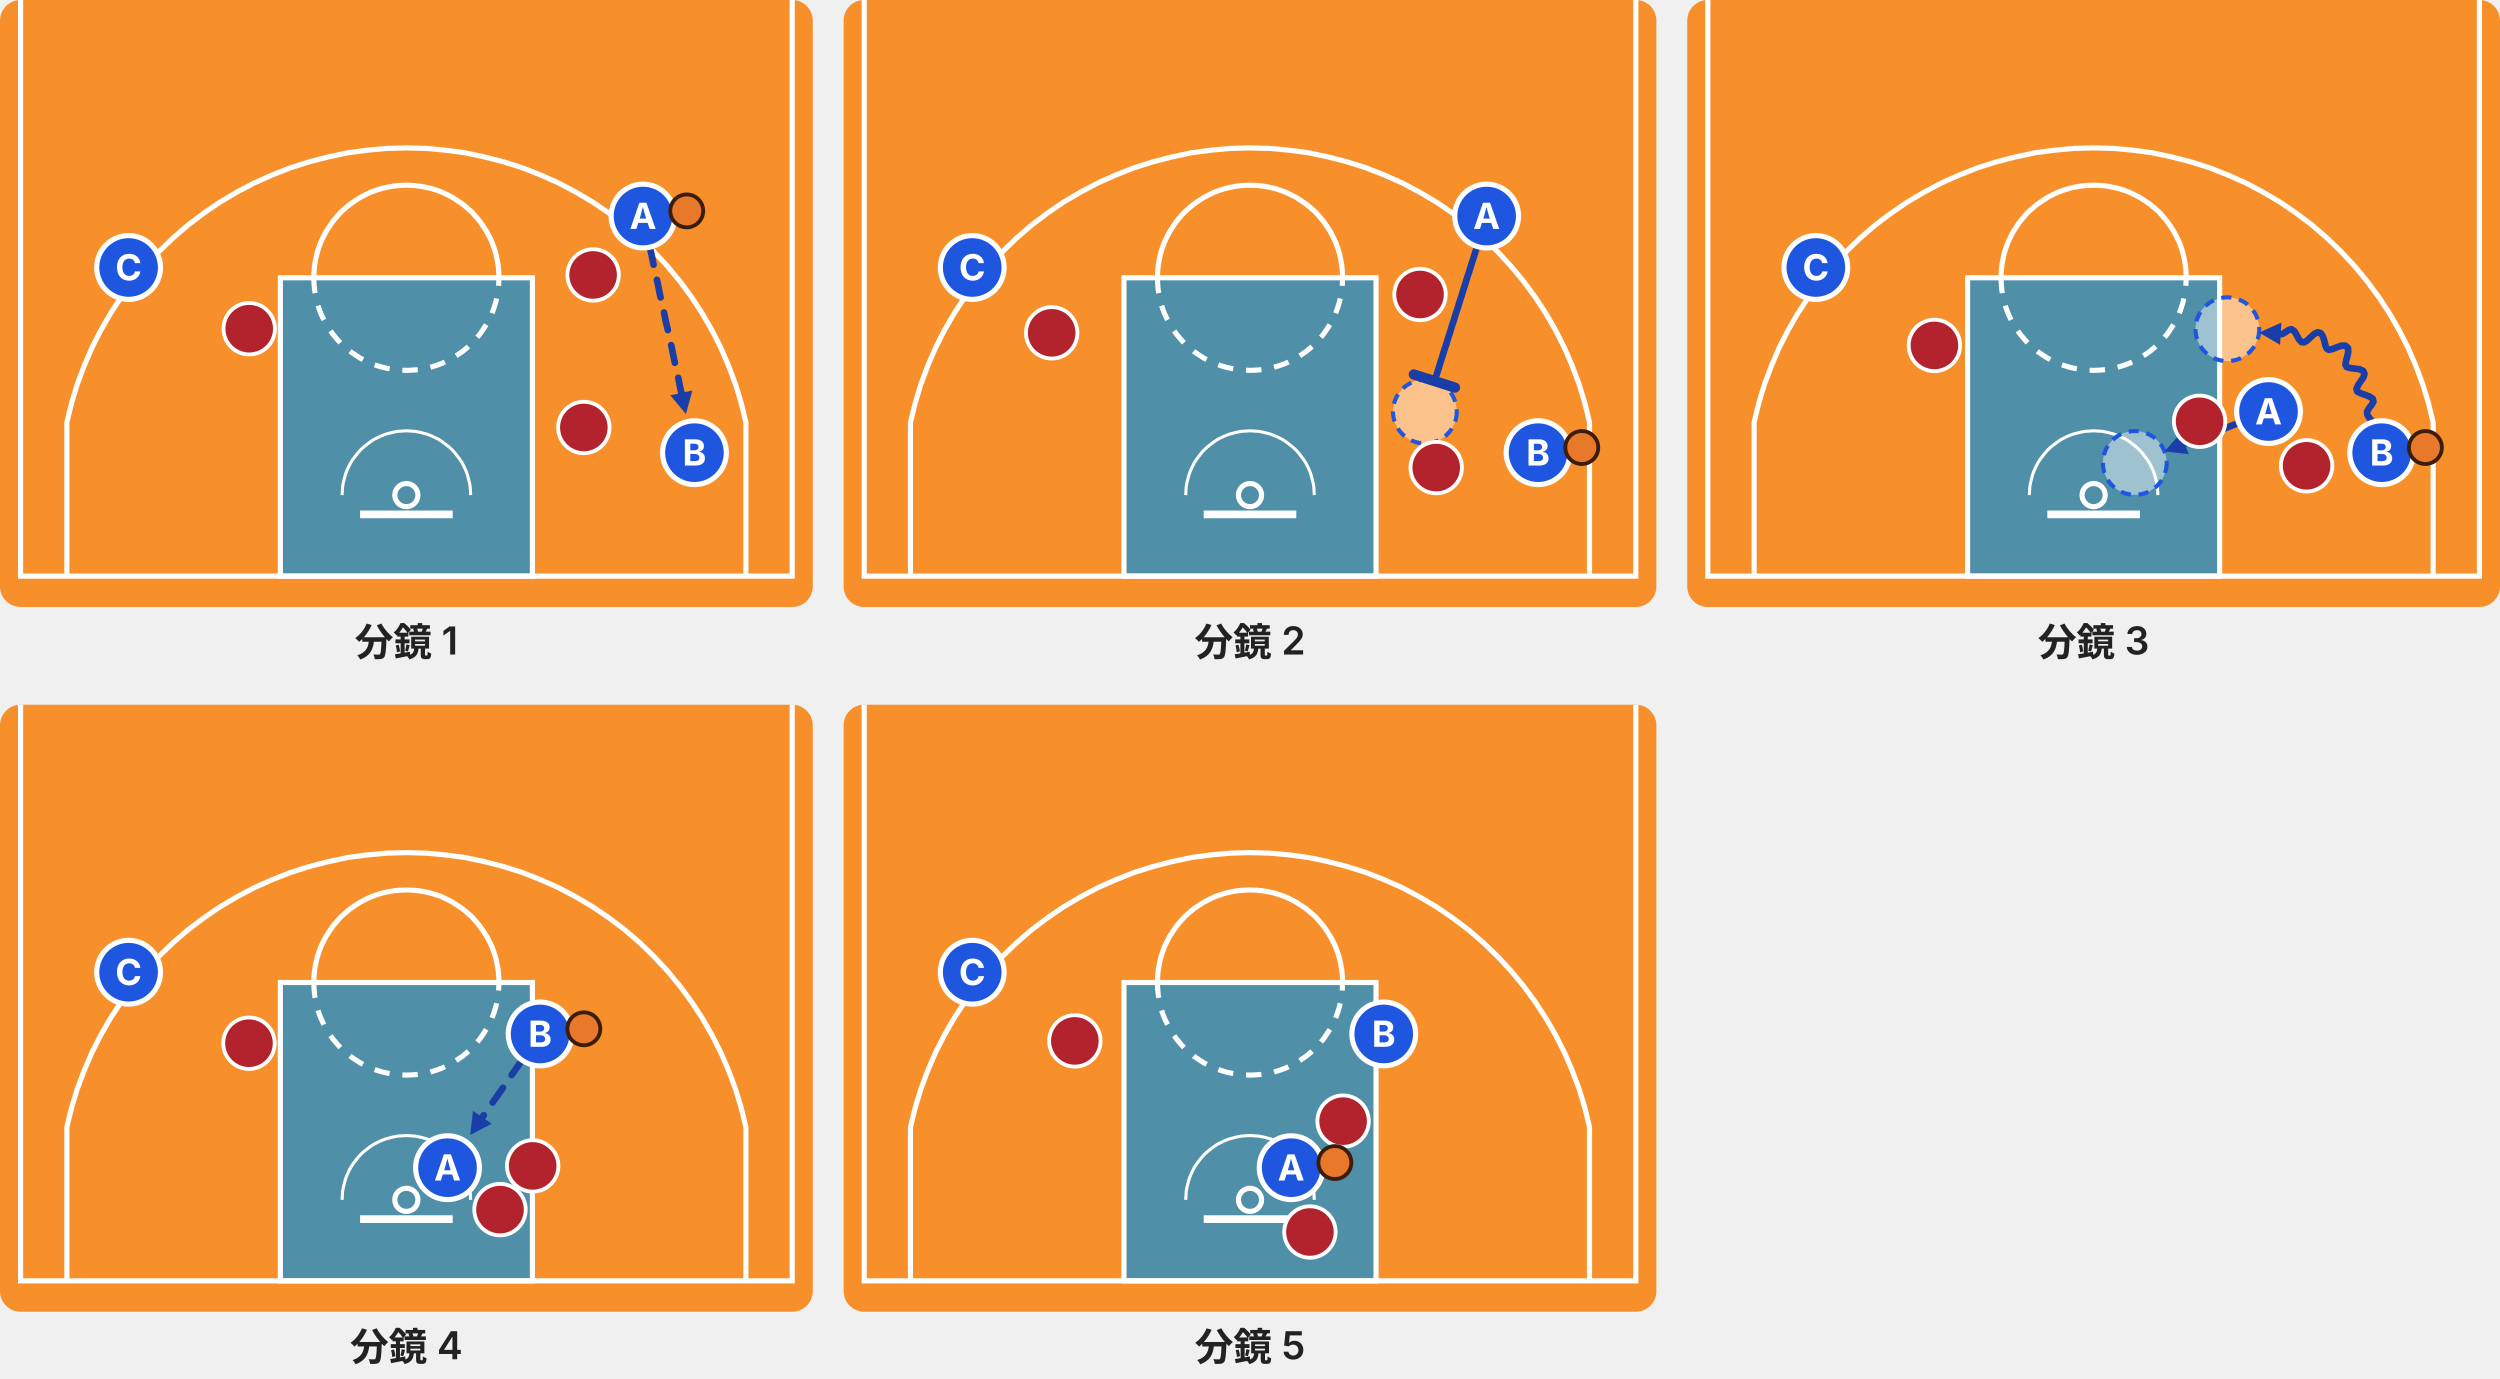
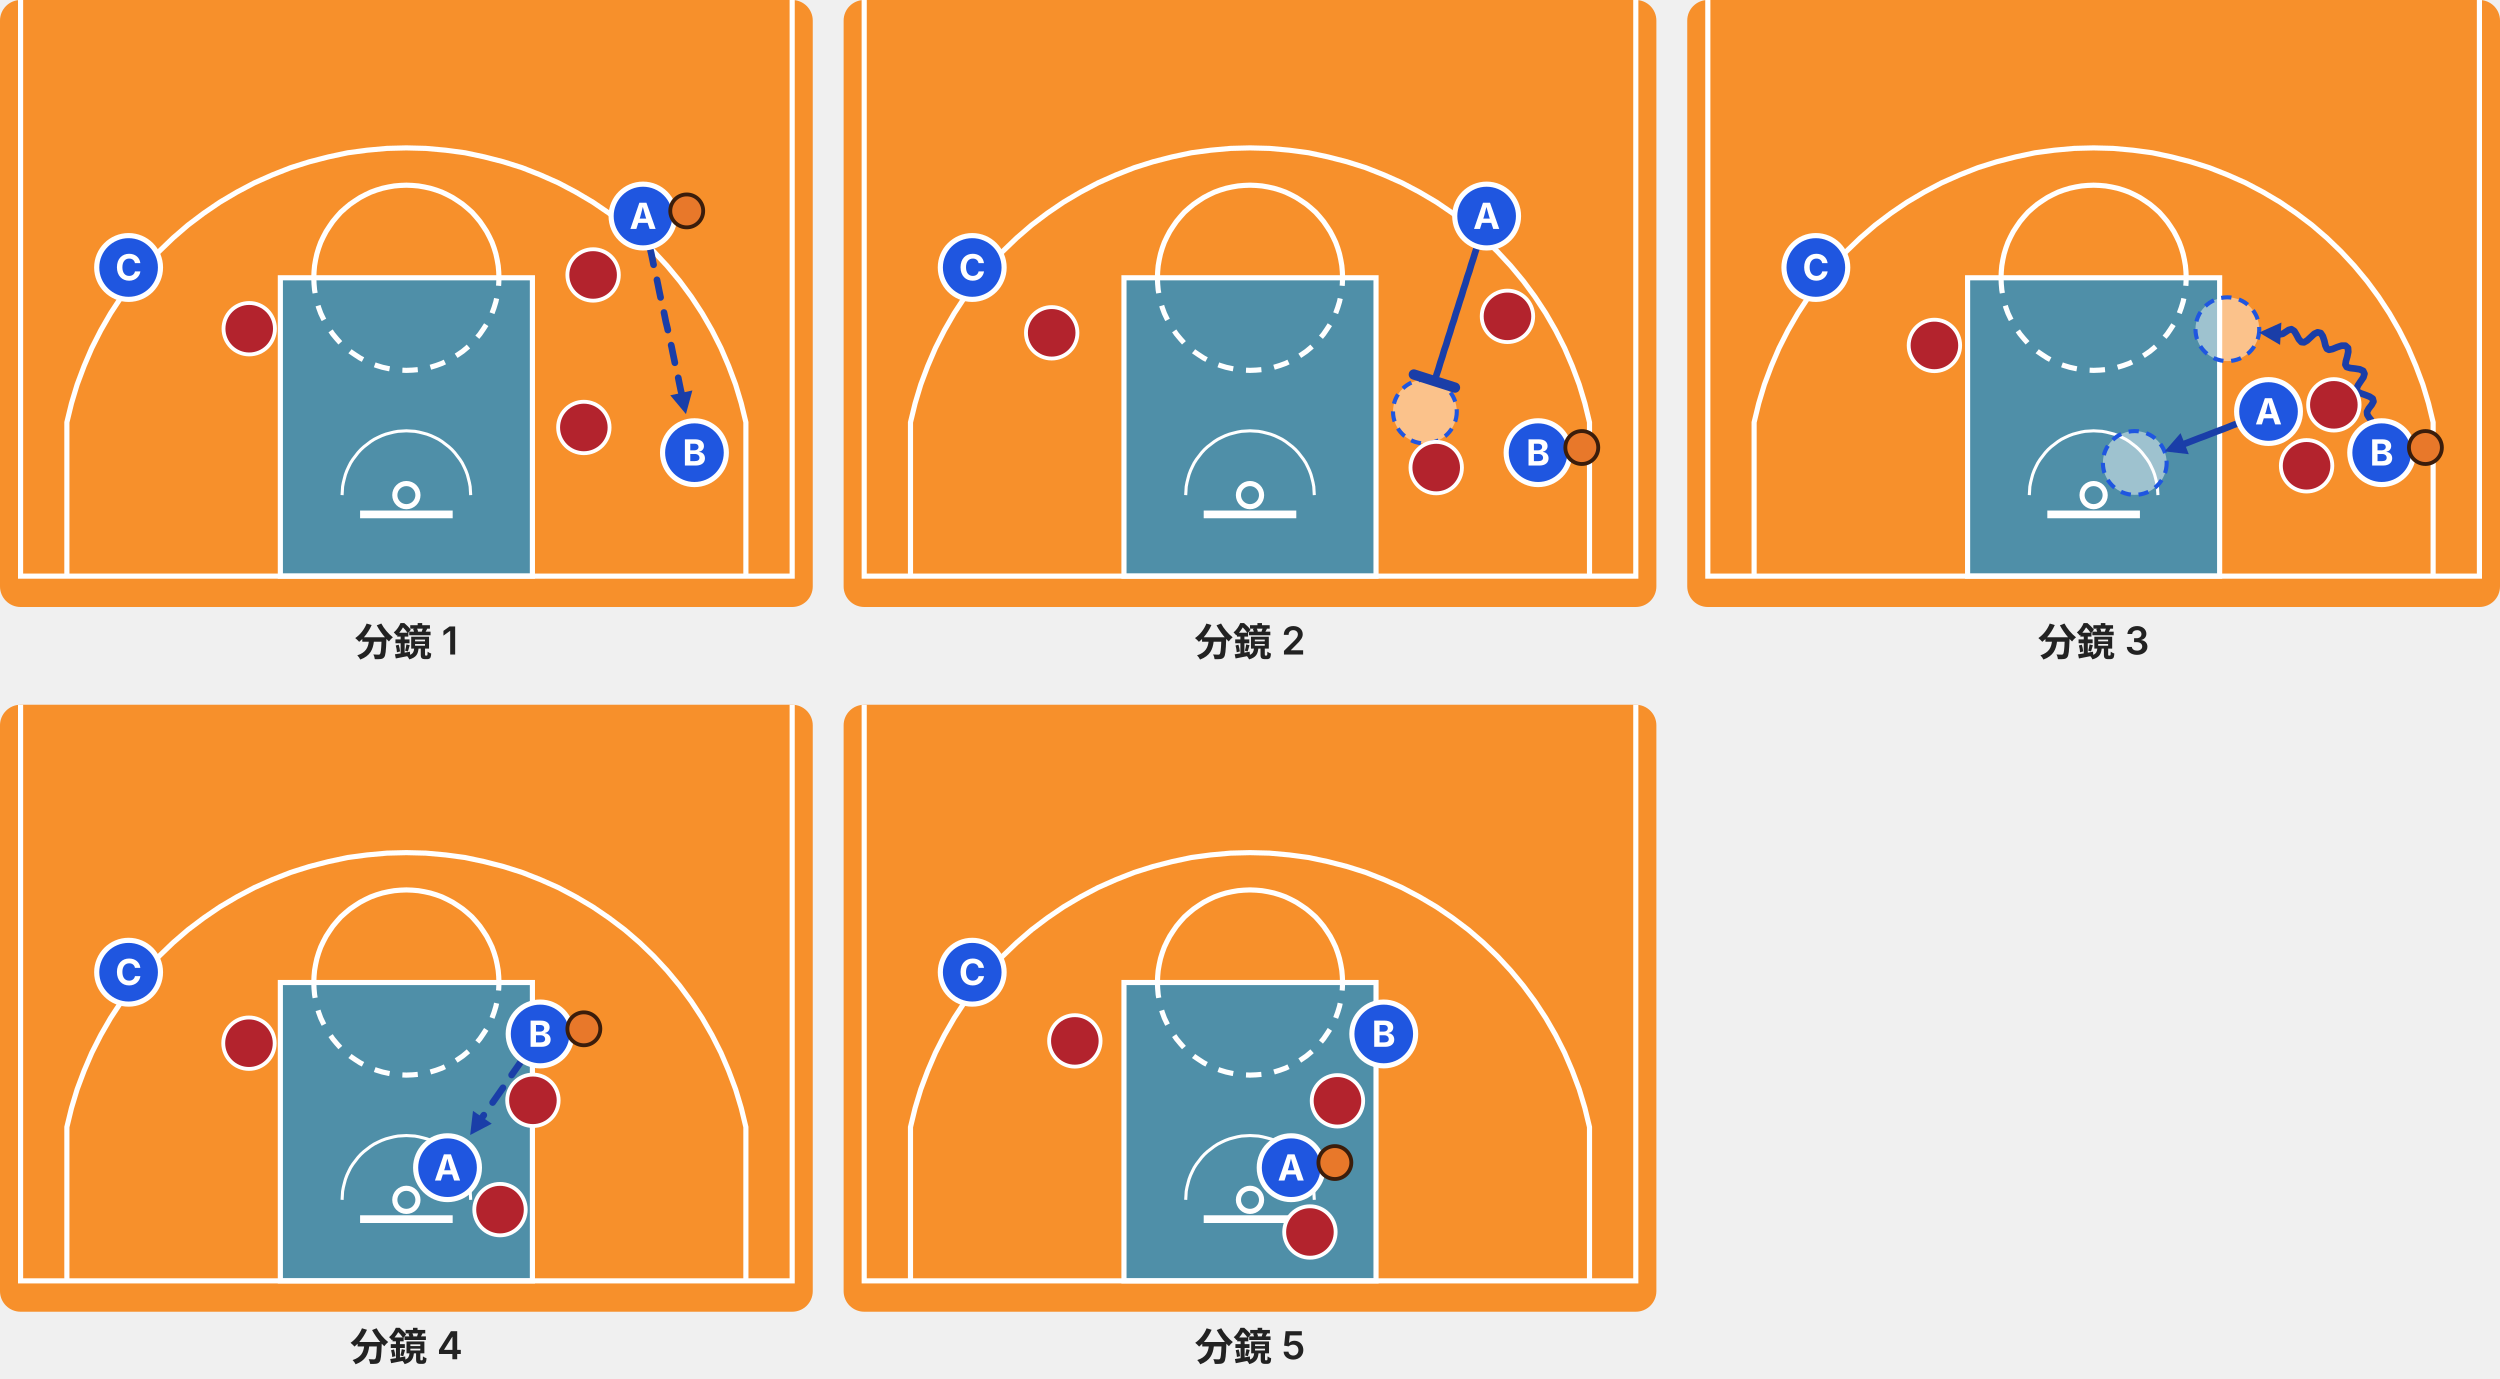
<svg xmlns="http://www.w3.org/2000/svg" viewBox="0 0 972.0 536.0" width="972.0" height="536.0" font-family="-apple-system, 'PingFang TC', 'Noto Sans TC', sans-serif">
  <g transform="translate(0,0)">
    <rect width="316.0" height="236.0" rx="8" fill="#f7902b" />
    <rect x="109.0" y="108.0" width="98.0" height="116.0" fill="#4f8fa8" stroke="#ffffff" stroke-width="2" />
    <polyline points="8.0,0.0 8.0,224.0 308.0,224.0 308.0,0.0" fill="none" stroke="#ffffff" stroke-width="2" />
    <polyline points="194.0,108.0 193.9,105.6 193.7,103.3 193.3,101.0 192.8,98.7 192.1,96.4 191.3,94.2 190.3,92.1 189.2,90.0 187.9,88.0 186.6,86.1 185.1,84.3 183.5,82.5 181.7,80.9 179.9,79.4 178.0,78.1 176.0,76.8 173.9,75.7 171.8,74.7 169.6,73.9 167.3,73.2 165.0,72.7 162.7,72.3 160.4,72.1 158.0,72.0 155.6,72.1 153.3,72.3 151.0,72.7 148.7,73.2 146.4,73.9 144.2,74.7 142.1,75.7 140.0,76.8 138.0,78.1 136.1,79.4 134.3,80.9 132.5,82.5 130.9,84.3 129.4,86.1 128.1,88.0 126.8,90.0 125.7,92.1 124.7,94.2 123.9,96.4 123.2,98.7 122.7,101.0 122.3,103.3 122.1,105.6 122.0,108.0" fill="none" stroke="#ffffff" stroke-width="2" />
    <polyline points="122.0,108.0 122.1,110.4 122.3,112.7 122.7,115.0 123.2,117.3 123.9,119.6 124.7,121.8 125.7,123.9 126.8,126.0 128.1,128.0 129.4,129.9 130.9,131.7 132.5,133.5 134.3,135.1 136.1,136.6 138.0,137.9 140.0,139.2 142.1,140.3 144.2,141.3 146.4,142.1 148.7,142.8 151.0,143.3 153.3,143.7 155.6,143.9 158.0,144.0 160.4,143.9 162.7,143.7 165.0,143.3 167.3,142.8 169.6,142.1 171.8,141.3 173.9,140.3 176.0,139.2 178.0,137.9 179.9,136.6 181.7,135.1 183.5,133.5 185.1,131.7 186.6,129.9 187.9,128.0 189.2,126.0 190.3,123.9 191.3,121.8 192.1,119.6 192.8,117.3 193.3,115.0 193.7,112.7 193.9,110.4 194.0,108.0" fill="none" stroke="#ffffff" stroke-width="2" stroke-dasharray="6 5" />
    <polyline points="290.0,224.0 290.0,164.2 288.2,156.8 286.0,149.5 283.3,142.3 280.3,135.3 276.8,128.4 273.0,121.8 268.8,115.4 264.3,109.3 259.4,103.4 254.2,97.8 248.7,92.5 242.9,87.5 236.8,82.9 230.5,78.6 223.9,74.7 217.1,71.1 210.1,68.0 203.0,65.2 195.7,62.9 188.3,61.0 180.8,59.4 173.3,58.4 165.6,57.7 158.0,57.5 150.4,57.7 142.7,58.4 135.2,59.4 127.7,61.0 120.3,62.9 113.0,65.2 105.9,68.0 98.9,71.1 92.1,74.7 85.5,78.6 79.2,82.9 73.1,87.5 67.3,92.5 61.8,97.8 56.6,103.4 51.7,109.3 47.2,115.4 43.0,121.8 39.2,128.4 35.7,135.3 32.7,142.3 30.0,149.5 27.8,156.8 26.0,164.2 26.0,224.0" fill="none" stroke="#ffffff" stroke-width="2" />
    <polyline points="183.0,192.5 182.9,190.9 182.8,189.2 182.5,187.6 182.1,186.0 181.7,184.5 181.1,182.9 180.4,181.4 179.7,180.0 178.8,178.6 177.8,177.3 176.8,176.0 175.7,174.8 174.5,173.7 173.2,172.7 171.9,171.7 170.5,170.8 169.1,170.1 167.6,169.4 166.0,168.8 164.5,168.4 162.9,168.0 161.3,167.7 159.6,167.6 158.0,167.5 156.4,167.6 154.7,167.7 153.1,168.0 151.5,168.4 150.0,168.8 148.4,169.4 146.9,170.1 145.5,170.8 144.1,171.7 142.8,172.7 141.5,173.7 140.3,174.8 139.2,176.0 138.2,177.3 137.2,178.6 136.3,180.0 135.6,181.4 134.9,182.9 134.3,184.5 133.9,186.0 133.5,187.6 133.2,189.2 133.1,190.9 133.0,192.5" fill="none" stroke="#ffffff" stroke-width="1.2" />
    <line x1="140.0" y1="200.0" x2="176.0" y2="200.0" stroke="#ffffff" stroke-width="3" />
    <circle cx="158.0" cy="192.5" r="4.5" fill="none" stroke="#ffffff" stroke-width="2" />
    <polyline points="252.6,96.1 253.2,98.5 253.7,100.9 254.2,103.4 254.7,105.8 255.3,108.2 255.8,110.6 256.3,113.1 256.8,115.5 257.4,117.9 257.9,120.3 258.4,122.7 258.9,125.2 259.5,127.6 260.0,130.0 260.5,132.4 261.1,134.8 261.6,137.3 262.1,139.7 262.6,142.1 263.2,144.5 263.7,146.9 264.2,149.4 264.7,151.8 265.3,154.2 265.3,154.3" fill="none" stroke="#1a3ea8" stroke-width="2.6" stroke-linecap="round" stroke-linejoin="round" stroke-dasharray="7 6" />
    <polygon points="266.7,161.0 269.2,151.8 260.6,153.7" fill="#1a3ea8" />
    <circle cx="230.6" cy="106.9" r="10.0" fill="#b3232d" stroke="#fff" stroke-width="1.5" />
    <circle cx="227.0" cy="166.2" r="10.0" fill="#b3232d" stroke="#fff" stroke-width="1.5" />
    <circle cx="96.9" cy="127.8" r="10.0" fill="#b3232d" stroke="#fff" stroke-width="1.5" />
    <circle cx="250.0" cy="84.0" r="12.4" fill="#1f56e0" stroke="#fff" stroke-width="2" />
    <text x="250.0" y="89.0" font-size="14" font-weight="700" fill="#fff" text-anchor="middle">A</text>
    <circle cx="270.0" cy="176.0" r="12.4" fill="#1f56e0" stroke="#fff" stroke-width="2" />
    <text x="270.0" y="181.0" font-size="14" font-weight="700" fill="#fff" text-anchor="middle">B</text>
    <circle cx="50.0" cy="104.0" r="12.4" fill="#1f56e0" stroke="#fff" stroke-width="2" />
    <text x="50.0" y="109.0" font-size="14" font-weight="700" fill="#fff" text-anchor="middle">C</text>
    <circle cx="267.0" cy="82.0" r="6.4" fill="#e8782a" stroke="#3b1d0b" stroke-width="1.5" />
    <text x="158.0" y="255.0" font-size="15" font-weight="600" fill="#222" text-anchor="middle">分鏡 1</text>
  </g>
  <g transform="translate(328,0)">
    <rect width="316.0" height="236.0" rx="8" fill="#f7902b" />
    <rect x="109.0" y="108.0" width="98.0" height="116.0" fill="#4f8fa8" stroke="#ffffff" stroke-width="2" />
    <polyline points="8.0,0.0 8.0,224.0 308.0,224.0 308.0,0.0" fill="none" stroke="#ffffff" stroke-width="2" />
    <polyline points="194.0,108.0 193.9,105.6 193.7,103.3 193.3,101.0 192.8,98.7 192.1,96.4 191.3,94.2 190.3,92.1 189.2,90.0 187.9,88.0 186.6,86.1 185.1,84.3 183.5,82.5 181.7,80.9 179.9,79.4 178.0,78.1 176.0,76.8 173.9,75.7 171.8,74.7 169.6,73.9 167.3,73.2 165.0,72.7 162.7,72.3 160.4,72.1 158.0,72.0 155.6,72.1 153.3,72.3 151.0,72.7 148.7,73.2 146.4,73.9 144.2,74.7 142.1,75.7 140.0,76.8 138.0,78.1 136.1,79.4 134.3,80.9 132.5,82.5 130.9,84.3 129.4,86.1 128.1,88.0 126.8,90.0 125.7,92.1 124.7,94.2 123.9,96.4 123.2,98.7 122.7,101.0 122.3,103.3 122.1,105.6 122.0,108.0" fill="none" stroke="#ffffff" stroke-width="2" />
    <polyline points="122.0,108.0 122.1,110.4 122.3,112.7 122.7,115.0 123.2,117.3 123.9,119.6 124.7,121.8 125.7,123.9 126.8,126.0 128.1,128.0 129.4,129.9 130.9,131.7 132.5,133.5 134.3,135.1 136.1,136.6 138.0,137.9 140.0,139.2 142.1,140.3 144.2,141.3 146.4,142.1 148.7,142.8 151.0,143.3 153.3,143.7 155.6,143.9 158.0,144.0 160.4,143.9 162.7,143.7 165.0,143.3 167.3,142.8 169.6,142.1 171.8,141.3 173.9,140.3 176.0,139.2 178.0,137.9 179.9,136.6 181.7,135.1 183.5,133.5 185.1,131.7 186.6,129.9 187.9,128.0 189.2,126.0 190.3,123.9 191.3,121.8 192.1,119.6 192.8,117.3 193.3,115.0 193.7,112.7 193.9,110.4 194.0,108.0" fill="none" stroke="#ffffff" stroke-width="2" stroke-dasharray="6 5" />
    <polyline points="290.0,224.0 290.0,164.2 288.2,156.8 286.0,149.5 283.3,142.3 280.3,135.3 276.8,128.4 273.0,121.8 268.8,115.4 264.3,109.3 259.4,103.4 254.2,97.8 248.7,92.5 242.9,87.5 236.8,82.9 230.5,78.6 223.9,74.7 217.1,71.1 210.1,68.0 203.0,65.2 195.7,62.9 188.3,61.0 180.8,59.4 173.3,58.4 165.6,57.7 158.0,57.5 150.4,57.7 142.7,58.4 135.2,59.4 127.7,61.0 120.3,62.9 113.0,65.2 105.9,68.0 98.9,71.1 92.1,74.7 85.5,78.6 79.2,82.9 73.1,87.5 67.3,92.5 61.8,97.8 56.6,103.4 51.7,109.3 47.2,115.4 43.0,121.8 39.2,128.4 35.7,135.3 32.7,142.3 30.0,149.5 27.8,156.8 26.0,164.2 26.0,224.0" fill="none" stroke="#ffffff" stroke-width="2" />
    <polyline points="183.0,192.5 182.9,190.9 182.8,189.2 182.5,187.6 182.1,186.0 181.7,184.5 181.1,182.9 180.4,181.4 179.7,180.0 178.8,178.6 177.8,177.3 176.8,176.0 175.7,174.8 174.5,173.7 173.2,172.7 171.9,171.7 170.5,170.8 169.1,170.1 167.6,169.4 166.0,168.8 164.5,168.4 162.9,168.0 161.3,167.7 159.6,167.6 158.0,167.5 156.4,167.6 154.7,167.7 153.1,168.0 151.5,168.4 150.0,168.8 148.4,169.4 146.9,170.1 145.5,170.8 144.1,171.7 142.8,172.7 141.5,173.7 140.3,174.8 139.2,176.0 138.2,177.3 137.2,178.6 136.3,180.0 135.6,181.4 134.9,182.9 134.3,184.5 133.9,186.0 133.5,187.6 133.2,189.2 133.1,190.9 133.0,192.5" fill="none" stroke="#ffffff" stroke-width="1.2" />
    <line x1="140.0" y1="200.0" x2="176.0" y2="200.0" stroke="#ffffff" stroke-width="3" />
    <circle cx="158.0" cy="192.5" r="4.5" fill="none" stroke="#ffffff" stroke-width="2" />
    <circle cx="226.0" cy="160.0" r="12.4" fill="#ffffff" fill-opacity="0.45" stroke="#1f56e0" stroke-width="1.6" stroke-dasharray="4 3" />
    <polyline points="246.3,95.8 246.3,95.9 245.5,98.3 244.8,100.6 244.0,103.0 243.3,105.4 242.5,107.7 241.8,110.1 241.0,112.5 240.3,114.9 239.5,117.3 238.8,119.6 238.0,122.0 237.3,124.4 236.5,126.7 235.8,129.1 235.0,131.5 234.3,133.9 233.5,136.2 232.8,138.6 232.0,141.0 231.3,143.4 230.5,145.8 229.8,148.1 229.7,148.2" fill="none" stroke="#1a3ea8" stroke-width="2.6" stroke-linecap="round" stroke-linejoin="round" />
    <line x1="237.7" y1="150.7" x2="221.7" y2="145.6" stroke="#1a3ea8" stroke-width="4" stroke-linecap="round" />
-     <circle cx="224.1" cy="114.5" r="10.0" fill="#b3232d" stroke="#fff" stroke-width="1.5" />
+     <circle cx="258.1" cy="123.0" r="10.0" fill="#b3232d" stroke="#fff" stroke-width="1.5" />
    <circle cx="230.4" cy="181.8" r="10.0" fill="#b3232d" stroke="#fff" stroke-width="1.5" />
    <circle cx="80.9" cy="129.4" r="10.0" fill="#b3232d" stroke="#fff" stroke-width="1.5" />
    <circle cx="250.0" cy="84.0" r="12.4" fill="#1f56e0" stroke="#fff" stroke-width="2" />
    <text x="250.0" y="89.0" font-size="14" font-weight="700" fill="#fff" text-anchor="middle">A</text>
    <circle cx="270.0" cy="176.0" r="12.4" fill="#1f56e0" stroke="#fff" stroke-width="2" />
    <text x="270.0" y="181.0" font-size="14" font-weight="700" fill="#fff" text-anchor="middle">B</text>
    <circle cx="50.0" cy="104.0" r="12.4" fill="#1f56e0" stroke="#fff" stroke-width="2" />
    <text x="50.0" y="109.0" font-size="14" font-weight="700" fill="#fff" text-anchor="middle">C</text>
    <circle cx="287.0" cy="174.0" r="6.4" fill="#e8782a" stroke="#3b1d0b" stroke-width="1.5" />
    <text x="158.0" y="255.0" font-size="15" font-weight="600" fill="#222" text-anchor="middle">分鏡 2</text>
  </g>
  <g transform="translate(656,0)">
    <rect width="316.0" height="236.0" rx="8" fill="#f7902b" />
    <rect x="109.0" y="108.0" width="98.0" height="116.0" fill="#4f8fa8" stroke="#ffffff" stroke-width="2" />
    <polyline points="8.0,0.0 8.0,224.0 308.0,224.0 308.0,0.0" fill="none" stroke="#ffffff" stroke-width="2" />
    <polyline points="194.0,108.0 193.9,105.6 193.7,103.3 193.3,101.0 192.8,98.7 192.1,96.4 191.3,94.2 190.3,92.1 189.2,90.0 187.9,88.0 186.6,86.1 185.1,84.3 183.5,82.5 181.7,80.9 179.9,79.4 178.0,78.1 176.0,76.8 173.9,75.7 171.8,74.7 169.6,73.9 167.3,73.2 165.0,72.7 162.7,72.3 160.4,72.1 158.0,72.0 155.6,72.1 153.3,72.3 151.0,72.7 148.7,73.2 146.4,73.9 144.2,74.7 142.1,75.7 140.0,76.8 138.0,78.1 136.1,79.4 134.3,80.9 132.5,82.5 130.9,84.3 129.4,86.1 128.1,88.0 126.8,90.0 125.7,92.1 124.7,94.2 123.9,96.4 123.2,98.7 122.7,101.0 122.3,103.3 122.1,105.6 122.0,108.0" fill="none" stroke="#ffffff" stroke-width="2" />
    <polyline points="122.0,108.0 122.1,110.4 122.3,112.7 122.7,115.0 123.2,117.3 123.9,119.6 124.7,121.8 125.7,123.9 126.8,126.0 128.1,128.0 129.4,129.9 130.9,131.7 132.5,133.5 134.3,135.1 136.1,136.6 138.0,137.9 140.0,139.2 142.1,140.3 144.2,141.3 146.4,142.1 148.7,142.8 151.0,143.3 153.3,143.7 155.6,143.9 158.0,144.0 160.4,143.9 162.7,143.7 165.0,143.3 167.3,142.8 169.6,142.1 171.8,141.3 173.9,140.3 176.0,139.2 178.0,137.9 179.9,136.6 181.7,135.1 183.5,133.5 185.1,131.7 186.6,129.9 187.9,128.0 189.2,126.0 190.3,123.9 191.3,121.8 192.1,119.6 192.8,117.3 193.3,115.0 193.7,112.7 193.9,110.4 194.0,108.0" fill="none" stroke="#ffffff" stroke-width="2" stroke-dasharray="6 5" />
    <polyline points="290.0,224.0 290.0,164.2 288.2,156.8 286.0,149.5 283.3,142.3 280.3,135.3 276.8,128.4 273.0,121.8 268.8,115.4 264.3,109.3 259.4,103.4 254.2,97.8 248.7,92.5 242.9,87.5 236.8,82.9 230.5,78.6 223.9,74.7 217.1,71.1 210.1,68.0 203.0,65.2 195.7,62.9 188.3,61.0 180.8,59.4 173.3,58.4 165.6,57.7 158.0,57.5 150.4,57.7 142.7,58.4 135.2,59.4 127.7,61.0 120.3,62.9 113.0,65.2 105.9,68.0 98.9,71.1 92.1,74.7 85.5,78.6 79.2,82.9 73.1,87.5 67.3,92.5 61.8,97.8 56.6,103.4 51.7,109.3 47.2,115.4 43.0,121.8 39.2,128.4 35.7,135.3 32.7,142.3 30.0,149.5 27.8,156.8 26.0,164.2 26.0,224.0" fill="none" stroke="#ffffff" stroke-width="2" />
    <polyline points="183.0,192.5 182.9,190.9 182.8,189.2 182.5,187.6 182.1,186.0 181.7,184.5 181.1,182.9 180.4,181.4 179.7,180.0 178.8,178.6 177.8,177.3 176.8,176.0 175.7,174.8 174.5,173.7 173.2,172.7 171.9,171.7 170.5,170.8 169.1,170.1 167.6,169.4 166.0,168.8 164.5,168.4 162.9,168.0 161.3,167.7 159.6,167.6 158.0,167.5 156.4,167.6 154.7,167.7 153.1,168.0 151.5,168.4 150.0,168.8 148.4,169.4 146.9,170.1 145.5,170.8 144.1,171.7 142.8,172.7 141.5,173.7 140.3,174.8 139.2,176.0 138.2,177.3 137.2,178.6 136.3,180.0 135.6,181.4 134.9,182.9 134.3,184.5 133.9,186.0 133.5,187.6 133.2,189.2 133.1,190.9 133.0,192.5" fill="none" stroke="#ffffff" stroke-width="1.2" />
    <line x1="140.0" y1="200.0" x2="176.0" y2="200.0" stroke="#ffffff" stroke-width="3" />
    <circle cx="158.0" cy="192.5" r="4.5" fill="none" stroke="#ffffff" stroke-width="2" />
    <circle cx="210.0" cy="128.0" r="12.4" fill="#ffffff" fill-opacity="0.45" stroke="#1f56e0" stroke-width="1.6" stroke-dasharray="4 3" />
    <circle cx="174.0" cy="180.0" r="12.4" fill="#ffffff" fill-opacity="0.45" stroke="#1f56e0" stroke-width="1.6" stroke-dasharray="4 3" />
    <polyline points="266.3,164.2 265.8,163.2 265.0,162.2 264.4,161.2 264.3,160.1 265.0,158.8 266.1,157.4 266.8,156.1 266.5,155.0 265.3,154.2 263.5,153.5 261.8,152.9 260.5,152.2 260.2,151.2 260.8,149.8 261.8,148.3 262.9,146.7 263.3,145.3 262.8,144.2 261.5,143.6 259.6,143.3 257.8,143.1 256.4,142.7 255.9,141.8 256.1,140.4 256.6,138.7 257.0,136.8 256.9,135.3 255.9,134.4 254.4,134.4 252.6,135.0 250.9,135.7 249.5,136.0 248.7,135.6 248.1,134.3 247.7,132.5 247.1,130.7 246.3,129.5 245.1,129.2 243.8,129.8 242.4,131.1 241.0,132.4 239.8,133.1 238.8,133.0 237.8,131.9 236.9,130.2 236.0,128.7 234.9,128.0 233.8,128.3 232.6,129.1 231.5,129.8 230.3,130.0 229.3,129.7 229.1,129.6" fill="none" stroke="#1a3ea8" stroke-width="2.6" stroke-linecap="round" stroke-linejoin="round" />
    <polygon points="222.3,129.3 230.5,134.1 231.0,125.4" fill="#1a3ea8" />
    <polyline points="214.4,164.5 212.4,165.2 210.2,166.1 207.9,167.0 205.7,167.8 203.4,168.7 201.1,169.6 198.9,170.4 196.6,171.3 194.3,172.2 192.1,173.0 191.9,173.1" fill="none" stroke="#1a3ea8" stroke-width="2.6" stroke-linecap="round" stroke-linejoin="round" />
    <polygon points="185.6,175.5 195.0,176.6 191.8,168.4" fill="#1a3ea8" />
-     <circle cx="199.2" cy="163.8" r="10.0" fill="#b3232d" stroke="#fff" stroke-width="1.5" />
+     <circle cx="251.4" cy="157.4" r="10.0" fill="#b3232d" stroke="#fff" stroke-width="1.5" />
    <circle cx="240.8" cy="181.1" r="10.0" fill="#b3232d" stroke="#fff" stroke-width="1.5" />
    <circle cx="96.1" cy="134.3" r="10.0" fill="#b3232d" stroke="#fff" stroke-width="1.5" />
    <circle cx="226.0" cy="160.0" r="12.4" fill="#1f56e0" stroke="#fff" stroke-width="2" />
    <text x="226.0" y="165.0" font-size="14" font-weight="700" fill="#fff" text-anchor="middle">A</text>
    <circle cx="270.0" cy="176.0" r="12.4" fill="#1f56e0" stroke="#fff" stroke-width="2" />
    <text x="270.0" y="181.0" font-size="14" font-weight="700" fill="#fff" text-anchor="middle">B</text>
    <circle cx="50.0" cy="104.0" r="12.4" fill="#1f56e0" stroke="#fff" stroke-width="2" />
    <text x="50.0" y="109.0" font-size="14" font-weight="700" fill="#fff" text-anchor="middle">C</text>
    <circle cx="287.0" cy="174.0" r="6.4" fill="#e8782a" stroke="#3b1d0b" stroke-width="1.5" />
    <text x="158.0" y="255.0" font-size="15" font-weight="600" fill="#222" text-anchor="middle">分鏡 3</text>
  </g>
  <g transform="translate(0,274)">
    <rect width="316.0" height="236.0" rx="8" fill="#f7902b" />
    <rect x="109.0" y="108.0" width="98.0" height="116.0" fill="#4f8fa8" stroke="#ffffff" stroke-width="2" />
    <polyline points="8.0,0.0 8.0,224.0 308.0,224.0 308.0,0.0" fill="none" stroke="#ffffff" stroke-width="2" />
    <polyline points="194.0,108.0 193.9,105.6 193.7,103.3 193.3,101.0 192.8,98.7 192.1,96.4 191.3,94.2 190.3,92.1 189.2,90.0 187.9,88.0 186.6,86.1 185.1,84.3 183.5,82.5 181.7,80.9 179.9,79.4 178.0,78.1 176.0,76.8 173.9,75.7 171.8,74.7 169.6,73.9 167.3,73.2 165.0,72.7 162.7,72.3 160.4,72.1 158.0,72.0 155.6,72.1 153.3,72.3 151.0,72.7 148.7,73.2 146.4,73.9 144.2,74.7 142.1,75.7 140.0,76.8 138.0,78.1 136.1,79.4 134.3,80.9 132.5,82.5 130.9,84.3 129.4,86.1 128.1,88.0 126.8,90.0 125.7,92.1 124.7,94.2 123.9,96.4 123.2,98.7 122.7,101.0 122.3,103.3 122.1,105.6 122.0,108.0" fill="none" stroke="#ffffff" stroke-width="2" />
    <polyline points="122.0,108.0 122.1,110.4 122.3,112.7 122.7,115.0 123.2,117.3 123.9,119.6 124.7,121.8 125.7,123.9 126.8,126.0 128.1,128.0 129.4,129.9 130.9,131.7 132.5,133.5 134.3,135.1 136.1,136.6 138.0,137.9 140.0,139.2 142.1,140.3 144.2,141.3 146.4,142.1 148.7,142.8 151.0,143.3 153.3,143.7 155.6,143.9 158.0,144.0 160.4,143.9 162.7,143.7 165.0,143.3 167.3,142.8 169.6,142.1 171.8,141.3 173.9,140.3 176.0,139.2 178.0,137.9 179.9,136.6 181.7,135.1 183.5,133.5 185.1,131.7 186.6,129.9 187.9,128.0 189.2,126.0 190.3,123.9 191.3,121.8 192.1,119.6 192.8,117.3 193.3,115.0 193.7,112.7 193.9,110.4 194.0,108.0" fill="none" stroke="#ffffff" stroke-width="2" stroke-dasharray="6 5" />
    <polyline points="290.0,224.0 290.0,164.2 288.2,156.8 286.0,149.5 283.3,142.3 280.3,135.3 276.8,128.4 273.0,121.8 268.8,115.4 264.3,109.3 259.4,103.4 254.2,97.8 248.7,92.5 242.9,87.5 236.8,82.9 230.5,78.6 223.9,74.7 217.1,71.1 210.1,68.0 203.0,65.2 195.7,62.9 188.3,61.0 180.8,59.4 173.3,58.4 165.6,57.7 158.0,57.5 150.4,57.7 142.7,58.4 135.2,59.4 127.7,61.0 120.3,62.9 113.0,65.2 105.9,68.0 98.9,71.1 92.1,74.7 85.5,78.6 79.2,82.9 73.1,87.5 67.3,92.5 61.8,97.8 56.6,103.4 51.7,109.3 47.2,115.4 43.0,121.8 39.2,128.4 35.7,135.3 32.7,142.3 30.0,149.5 27.8,156.8 26.0,164.2 26.0,224.0" fill="none" stroke="#ffffff" stroke-width="2" />
    <polyline points="183.0,192.5 182.9,190.9 182.8,189.2 182.5,187.6 182.1,186.0 181.7,184.5 181.1,182.9 180.4,181.4 179.7,180.0 178.8,178.6 177.8,177.3 176.8,176.0 175.7,174.8 174.5,173.7 173.2,172.7 171.9,171.7 170.5,170.8 169.1,170.1 167.6,169.4 166.0,168.8 164.5,168.4 162.9,168.0 161.3,167.7 159.6,167.6 158.0,167.5 156.4,167.6 154.7,167.7 153.1,168.0 151.5,168.4 150.0,168.8 148.4,169.4 146.9,170.1 145.5,170.8 144.1,171.7 142.8,172.7 141.5,173.7 140.3,174.8 139.2,176.0 138.2,177.3 137.2,178.6 136.3,180.0 135.6,181.4 134.9,182.9 134.3,184.5 133.9,186.0 133.5,187.6 133.2,189.2 133.1,190.9 133.0,192.5" fill="none" stroke="#ffffff" stroke-width="1.2" />
    <line x1="140.0" y1="200.0" x2="176.0" y2="200.0" stroke="#ffffff" stroke-width="3" />
    <circle cx="158.0" cy="192.5" r="4.5" fill="none" stroke="#ffffff" stroke-width="2" />
    <polyline points="202.9,138.2 201.7,140.0 200.3,142.0 198.9,144.0 197.5,146.0 196.2,148.0 194.8,150.0 193.4,152.0 192.0,154.0 190.6,156.0 189.2,158.0 187.8,160.0 186.6,161.7" fill="none" stroke="#1a3ea8" stroke-width="2.6" stroke-linecap="round" stroke-linejoin="round" stroke-dasharray="7 6" />
    <polygon points="182.8,167.3 191.2,162.9 183.9,157.9" fill="#1a3ea8" />
-     <circle cx="207.1" cy="179.3" r="10.0" fill="#b3232d" stroke="#fff" stroke-width="1.5" />
+     <circle cx="207.2" cy="153.8" r="10.0" fill="#b3232d" stroke="#fff" stroke-width="1.5" />
    <circle cx="194.4" cy="196.3" r="10.0" fill="#b3232d" stroke="#fff" stroke-width="1.5" />
    <circle cx="96.8" cy="131.6" r="10.0" fill="#b3232d" stroke="#fff" stroke-width="1.5" />
    <circle cx="174.0" cy="180.0" r="12.4" fill="#1f56e0" stroke="#fff" stroke-width="2" />
    <text x="174.0" y="185.0" font-size="14" font-weight="700" fill="#fff" text-anchor="middle">A</text>
    <circle cx="210.0" cy="128.0" r="12.4" fill="#1f56e0" stroke="#fff" stroke-width="2" />
    <text x="210.0" y="133.0" font-size="14" font-weight="700" fill="#fff" text-anchor="middle">B</text>
    <circle cx="50.0" cy="104.0" r="12.4" fill="#1f56e0" stroke="#fff" stroke-width="2" />
    <text x="50.0" y="109.0" font-size="14" font-weight="700" fill="#fff" text-anchor="middle">C</text>
    <circle cx="227.0" cy="126.0" r="6.4" fill="#e8782a" stroke="#3b1d0b" stroke-width="1.5" />
    <text x="158.0" y="255.0" font-size="15" font-weight="600" fill="#222" text-anchor="middle">分鏡 4</text>
  </g>
  <g transform="translate(328,274)">
    <rect width="316.0" height="236.0" rx="8" fill="#f7902b" />
    <rect x="109.0" y="108.0" width="98.0" height="116.0" fill="#4f8fa8" stroke="#ffffff" stroke-width="2" />
    <polyline points="8.0,0.0 8.0,224.0 308.0,224.0 308.0,0.0" fill="none" stroke="#ffffff" stroke-width="2" />
    <polyline points="194.0,108.0 193.9,105.6 193.7,103.3 193.3,101.0 192.8,98.7 192.1,96.4 191.3,94.2 190.3,92.1 189.2,90.0 187.9,88.0 186.6,86.1 185.1,84.3 183.5,82.5 181.7,80.9 179.9,79.4 178.0,78.1 176.0,76.8 173.9,75.7 171.8,74.7 169.6,73.9 167.3,73.2 165.0,72.7 162.7,72.3 160.4,72.1 158.0,72.0 155.6,72.1 153.3,72.3 151.0,72.7 148.7,73.2 146.4,73.9 144.2,74.7 142.1,75.7 140.0,76.8 138.0,78.1 136.1,79.4 134.3,80.9 132.5,82.5 130.9,84.3 129.4,86.1 128.1,88.0 126.8,90.0 125.7,92.1 124.7,94.2 123.9,96.4 123.2,98.7 122.7,101.0 122.3,103.3 122.1,105.6 122.0,108.0" fill="none" stroke="#ffffff" stroke-width="2" />
    <polyline points="122.0,108.0 122.1,110.4 122.3,112.7 122.7,115.0 123.2,117.3 123.9,119.6 124.7,121.8 125.7,123.9 126.8,126.0 128.1,128.0 129.4,129.9 130.9,131.7 132.5,133.5 134.3,135.1 136.1,136.6 138.0,137.9 140.0,139.2 142.1,140.3 144.2,141.3 146.4,142.1 148.7,142.8 151.0,143.3 153.3,143.7 155.6,143.9 158.0,144.0 160.4,143.9 162.7,143.7 165.0,143.3 167.3,142.8 169.6,142.1 171.8,141.3 173.9,140.3 176.0,139.2 178.0,137.9 179.9,136.6 181.7,135.1 183.5,133.5 185.1,131.7 186.6,129.9 187.9,128.0 189.2,126.0 190.3,123.9 191.3,121.8 192.1,119.6 192.8,117.3 193.3,115.0 193.7,112.7 193.9,110.4 194.0,108.0" fill="none" stroke="#ffffff" stroke-width="2" stroke-dasharray="6 5" />
    <polyline points="290.0,224.0 290.0,164.2 288.2,156.8 286.0,149.5 283.3,142.3 280.3,135.3 276.8,128.4 273.0,121.8 268.8,115.4 264.3,109.3 259.4,103.4 254.2,97.8 248.7,92.5 242.9,87.5 236.8,82.9 230.5,78.6 223.9,74.7 217.1,71.1 210.1,68.0 203.0,65.2 195.7,62.9 188.3,61.0 180.8,59.4 173.3,58.4 165.6,57.7 158.0,57.5 150.4,57.7 142.7,58.4 135.2,59.4 127.7,61.0 120.3,62.9 113.0,65.2 105.9,68.0 98.9,71.1 92.1,74.7 85.5,78.6 79.2,82.9 73.1,87.5 67.3,92.5 61.8,97.8 56.6,103.4 51.7,109.3 47.2,115.4 43.0,121.8 39.2,128.4 35.7,135.3 32.7,142.3 30.0,149.5 27.8,156.8 26.0,164.2 26.0,224.0" fill="none" stroke="#ffffff" stroke-width="2" />
    <polyline points="183.0,192.5 182.9,190.9 182.8,189.2 182.5,187.6 182.1,186.0 181.7,184.5 181.1,182.9 180.4,181.4 179.7,180.0 178.8,178.6 177.8,177.3 176.8,176.0 175.7,174.8 174.5,173.7 173.2,172.7 171.9,171.7 170.5,170.8 169.1,170.1 167.6,169.4 166.0,168.8 164.5,168.4 162.9,168.0 161.3,167.7 159.6,167.6 158.0,167.5 156.4,167.6 154.7,167.7 153.1,168.0 151.5,168.4 150.0,168.8 148.4,169.4 146.9,170.1 145.5,170.8 144.1,171.7 142.8,172.7 141.5,173.7 140.3,174.8 139.2,176.0 138.2,177.3 137.2,178.6 136.3,180.0 135.6,181.4 134.9,182.9 134.3,184.5 133.9,186.0 133.5,187.6 133.2,189.2 133.1,190.9 133.0,192.5" fill="none" stroke="#ffffff" stroke-width="1.2" />
    <line x1="140.0" y1="200.0" x2="176.0" y2="200.0" stroke="#ffffff" stroke-width="3" />
    <circle cx="158.0" cy="192.5" r="4.5" fill="none" stroke="#ffffff" stroke-width="2" />
-     <circle cx="194.2" cy="161.9" r="10.0" fill="#b3232d" stroke="#fff" stroke-width="1.5" />
+     <circle cx="192.0" cy="154.0" r="10.0" fill="#b3232d" stroke="#fff" stroke-width="1.5" />
    <circle cx="181.3" cy="205.0" r="10.0" fill="#b3232d" stroke="#fff" stroke-width="1.5" />
    <circle cx="89.9" cy="130.7" r="10.0" fill="#b3232d" stroke="#fff" stroke-width="1.5" />
    <circle cx="174.0" cy="180.0" r="12.4" fill="#1f56e0" stroke="#fff" stroke-width="2" />
    <text x="174.0" y="185.0" font-size="14" font-weight="700" fill="#fff" text-anchor="middle">A</text>
    <circle cx="210.0" cy="128.0" r="12.4" fill="#1f56e0" stroke="#fff" stroke-width="2" />
    <text x="210.0" y="133.0" font-size="14" font-weight="700" fill="#fff" text-anchor="middle">B</text>
    <circle cx="50.0" cy="104.0" r="12.4" fill="#1f56e0" stroke="#fff" stroke-width="2" />
    <text x="50.0" y="109.0" font-size="14" font-weight="700" fill="#fff" text-anchor="middle">C</text>
    <circle cx="191.0" cy="178.0" r="6.4" fill="#e8782a" stroke="#3b1d0b" stroke-width="1.5" />
    <text x="158.0" y="255.0" font-size="15" font-weight="600" fill="#222" text-anchor="middle">分鏡 5</text>
  </g>
</svg>
